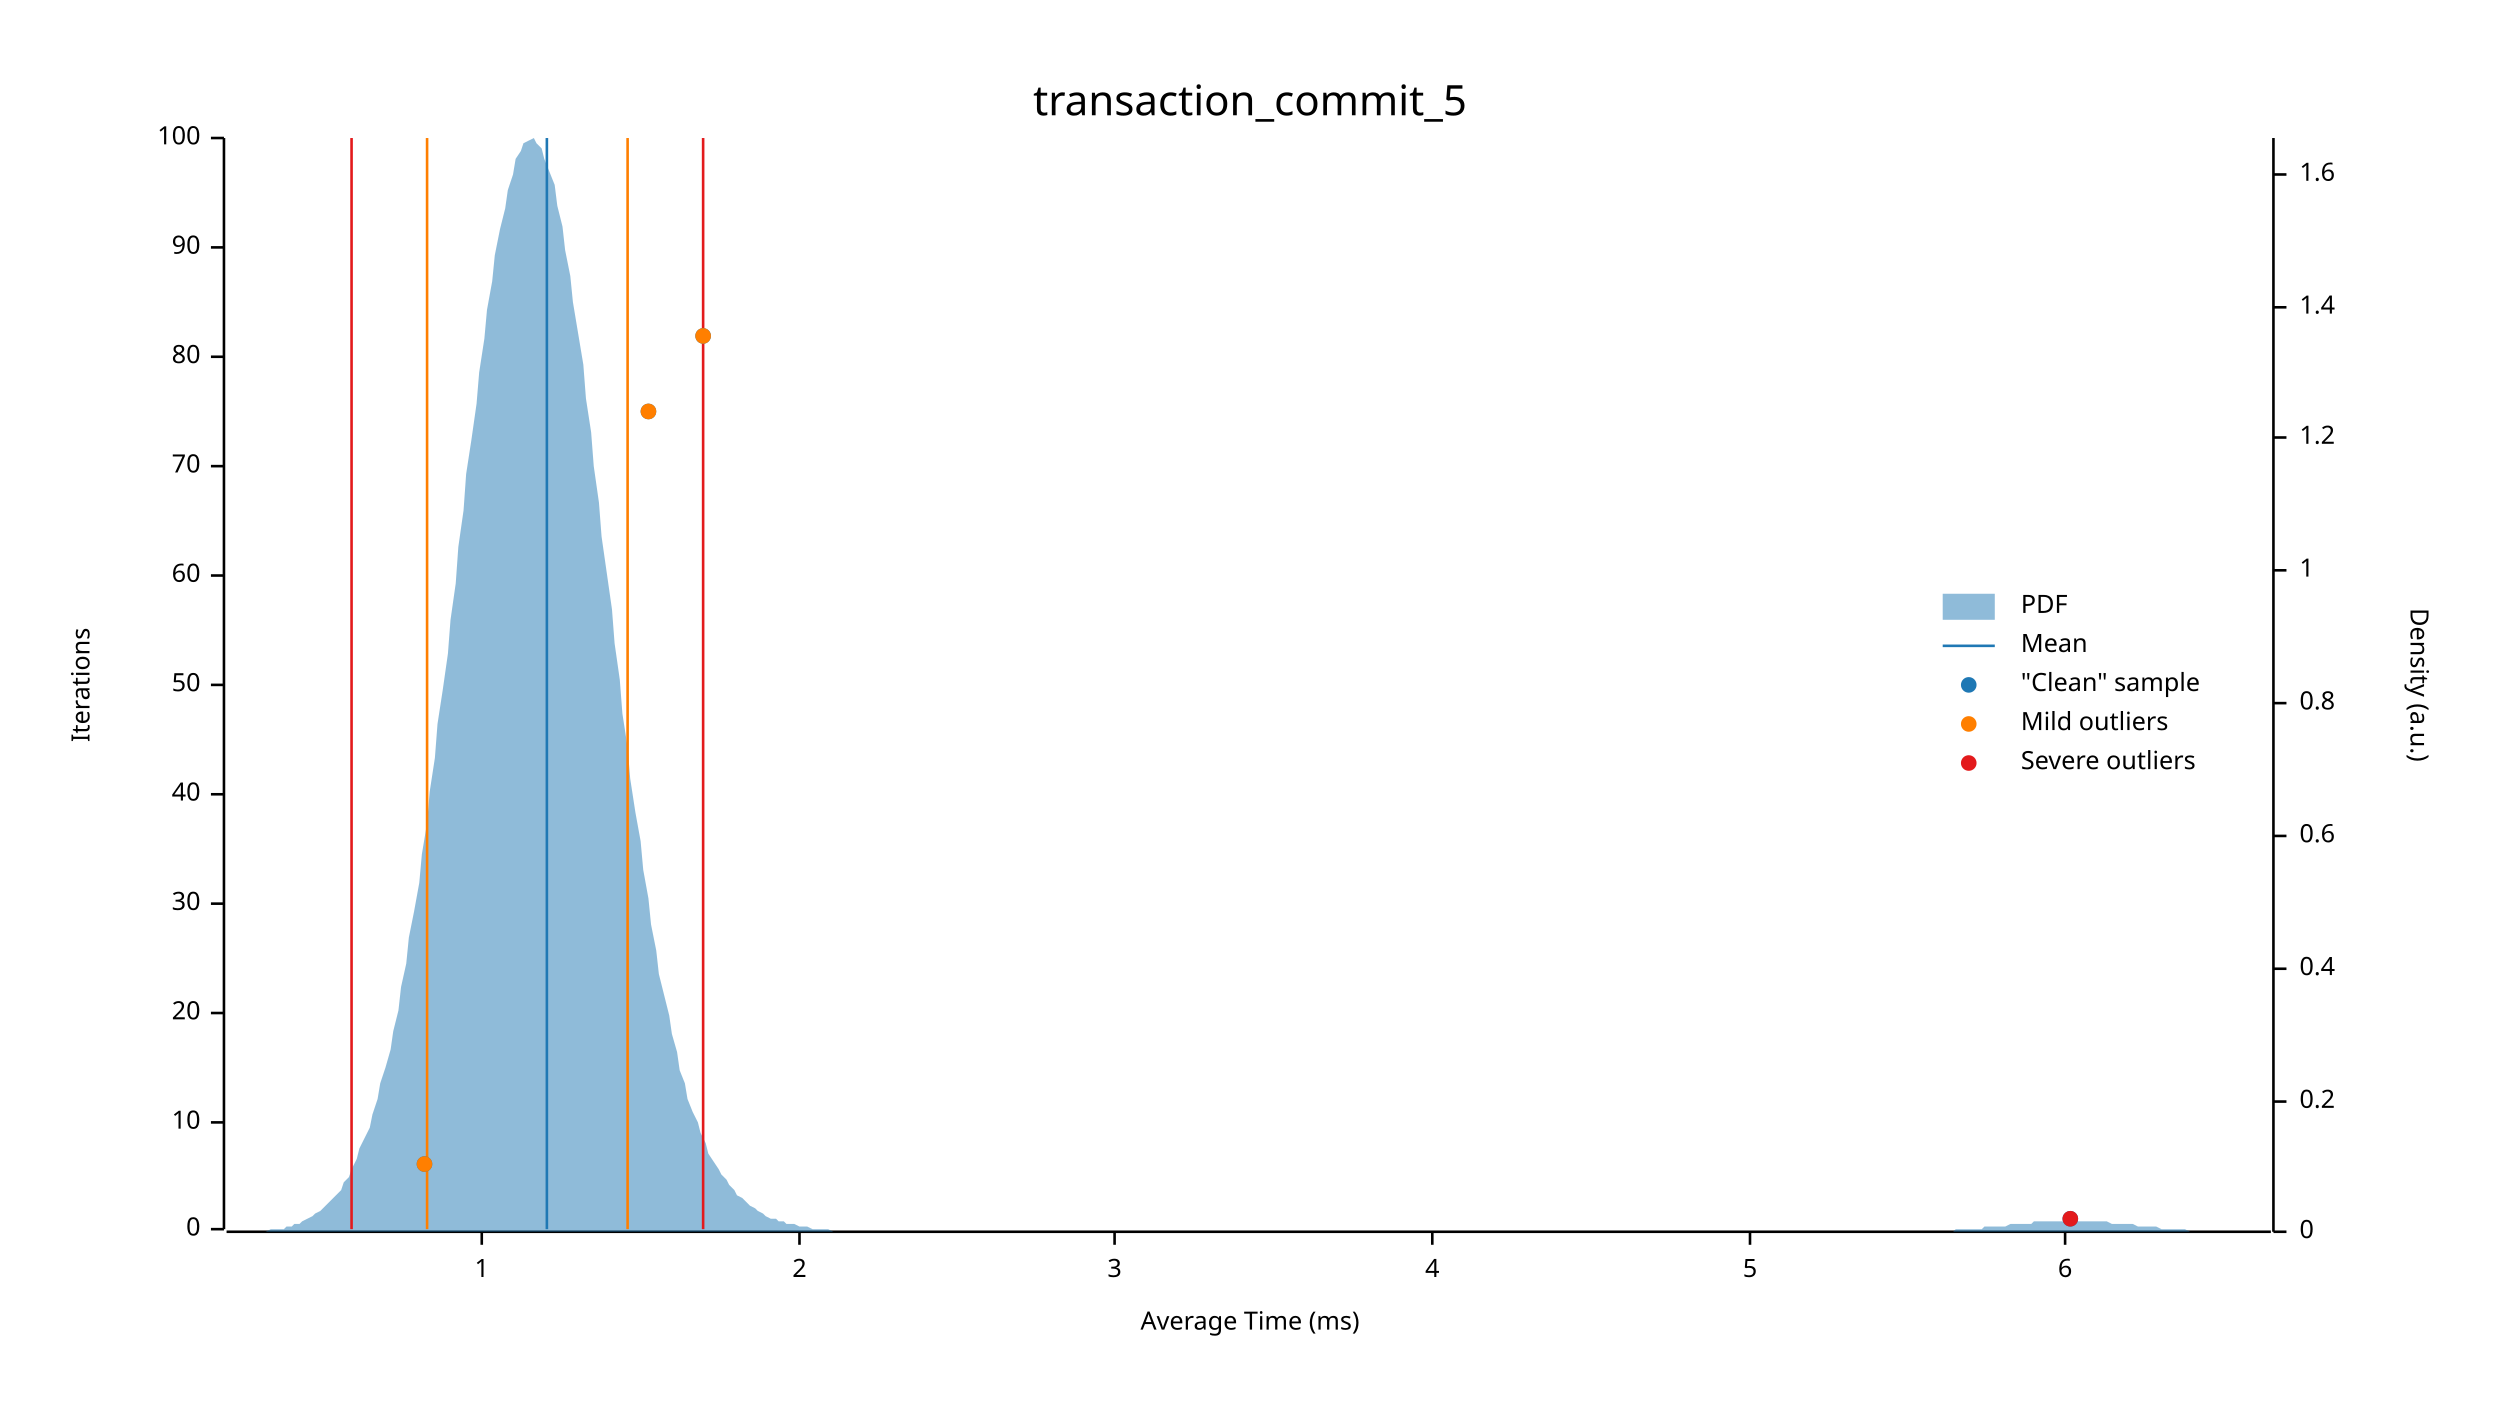
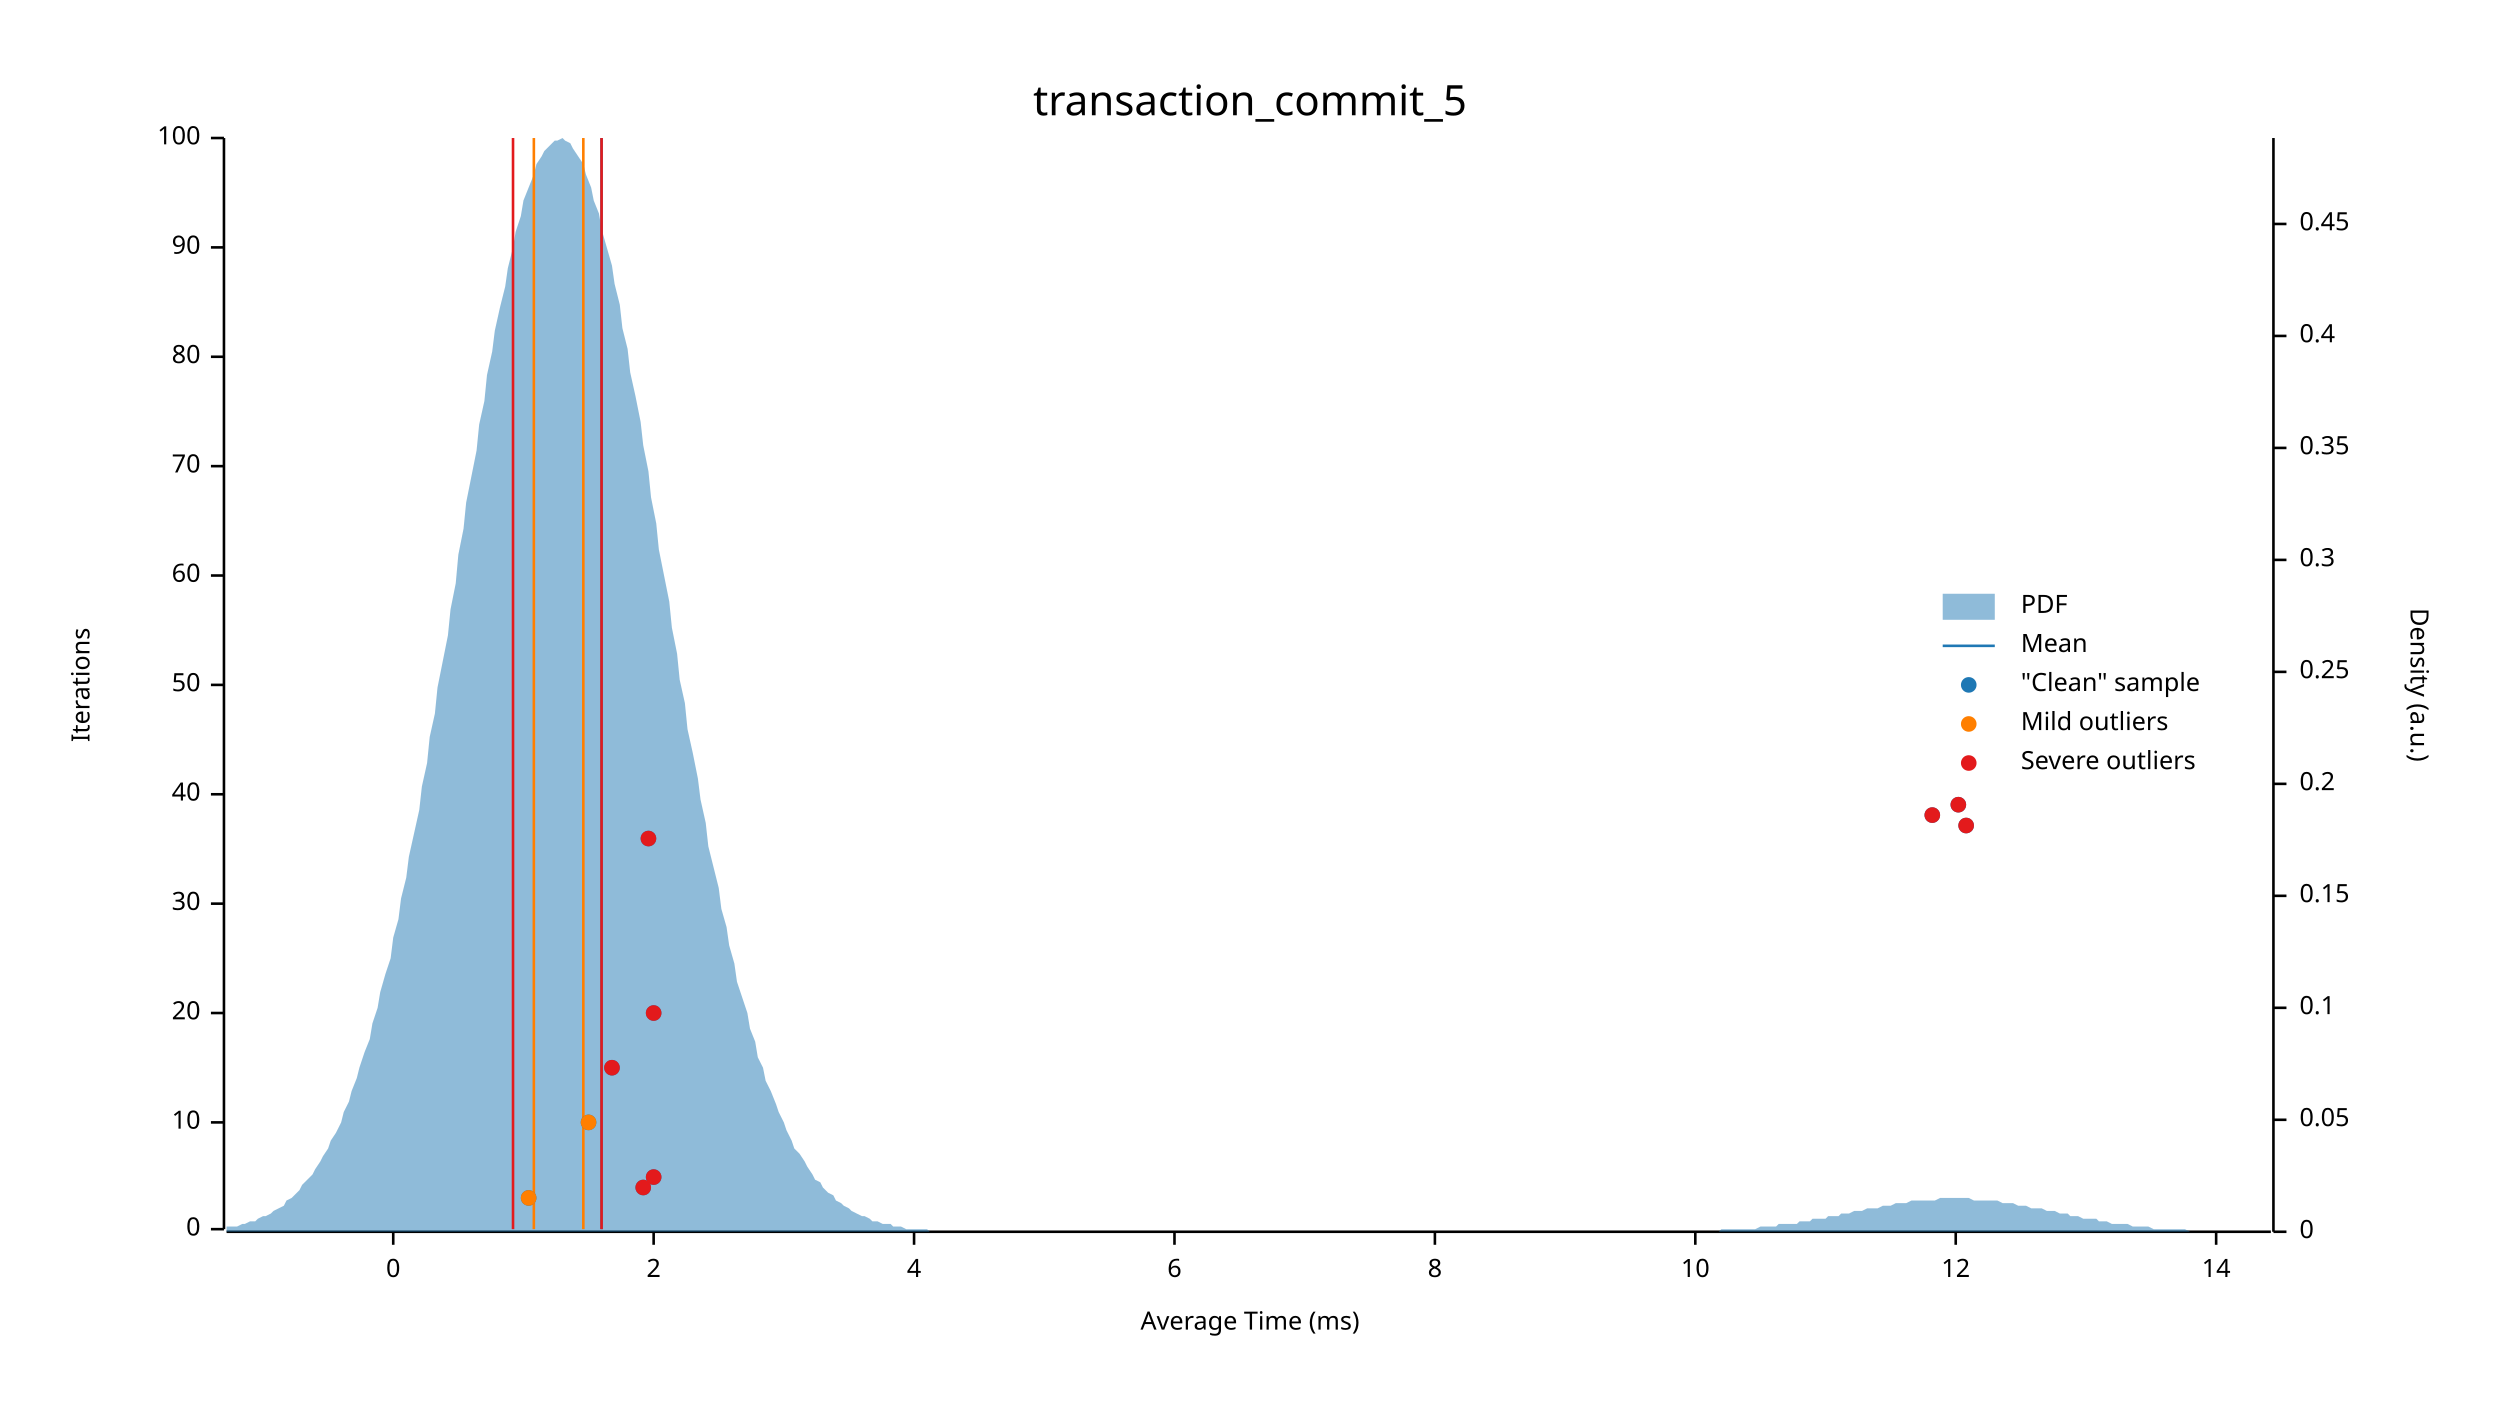
<svg xmlns="http://www.w3.org/2000/svg" width="960" height="540" viewBox="0 0 960 540">
  <text x="480" y="32" dy="0.76em" text-anchor="middle" font-family="sans-serif" font-size="16.129" opacity="1" fill="#000000">
transaction_commit_5
</text>
  <text x="27" y="263" dy="0.76em" text-anchor="middle" font-family="sans-serif" font-size="9.677" opacity="1" fill="#000000" transform="rotate(270, 27, 263)">
Iterations
</text>
  <text x="480" y="513" dy="-0.5ex" text-anchor="middle" font-family="sans-serif" font-size="9.677" opacity="1" fill="#000000">
Average Time (ms)
</text>
  <polyline fill="none" opacity="1" stroke="#000000" stroke-width="1" points="86,53 86,472 " />
  <text x="77" y="472" dy="0.5ex" text-anchor="end" font-family="sans-serif" font-size="9.677" opacity="1" fill="#000000">
0
</text>
  <polyline fill="none" opacity="1" stroke="#000000" stroke-width="1" points="81,472 86,472 " />
  <text x="77" y="431" dy="0.5ex" text-anchor="end" font-family="sans-serif" font-size="9.677" opacity="1" fill="#000000">
10
</text>
  <polyline fill="none" opacity="1" stroke="#000000" stroke-width="1" points="81,431 86,431 " />
  <text x="77" y="389" dy="0.5ex" text-anchor="end" font-family="sans-serif" font-size="9.677" opacity="1" fill="#000000">
20
</text>
  <polyline fill="none" opacity="1" stroke="#000000" stroke-width="1" points="81,389 86,389 " />
  <text x="77" y="347" dy="0.5ex" text-anchor="end" font-family="sans-serif" font-size="9.677" opacity="1" fill="#000000">
30
</text>
  <polyline fill="none" opacity="1" stroke="#000000" stroke-width="1" points="81,347 86,347 " />
  <text x="77" y="305" dy="0.5ex" text-anchor="end" font-family="sans-serif" font-size="9.677" opacity="1" fill="#000000">
40
</text>
  <polyline fill="none" opacity="1" stroke="#000000" stroke-width="1" points="81,305 86,305 " />
  <text x="77" y="263" dy="0.5ex" text-anchor="end" font-family="sans-serif" font-size="9.677" opacity="1" fill="#000000">
50
</text>
  <polyline fill="none" opacity="1" stroke="#000000" stroke-width="1" points="81,263 86,263 " />
  <text x="77" y="221" dy="0.5ex" text-anchor="end" font-family="sans-serif" font-size="9.677" opacity="1" fill="#000000">
60
</text>
  <polyline fill="none" opacity="1" stroke="#000000" stroke-width="1" points="81,221 86,221 " />
  <text x="77" y="179" dy="0.5ex" text-anchor="end" font-family="sans-serif" font-size="9.677" opacity="1" fill="#000000">
70
</text>
  <polyline fill="none" opacity="1" stroke="#000000" stroke-width="1" points="81,179 86,179 " />
  <text x="77" y="137" dy="0.5ex" text-anchor="end" font-family="sans-serif" font-size="9.677" opacity="1" fill="#000000">
80
</text>
  <polyline fill="none" opacity="1" stroke="#000000" stroke-width="1" points="81,137 86,137 " />
  <text x="77" y="95" dy="0.5ex" text-anchor="end" font-family="sans-serif" font-size="9.677" opacity="1" fill="#000000">
90
</text>
  <polyline fill="none" opacity="1" stroke="#000000" stroke-width="1" points="81,95 86,95 " />
  <text x="77" y="53" dy="0.5ex" text-anchor="end" font-family="sans-serif" font-size="9.677" opacity="1" fill="#000000">
100
</text>
  <polyline fill="none" opacity="1" stroke="#000000" stroke-width="1" points="81,53 86,53 " />
  <polyline fill="none" opacity="1" stroke="#000000" stroke-width="1" points="87,473 872,473 " />
-   <text x="185" y="483" dy="0.76em" text-anchor="middle" font-family="sans-serif" font-size="9.677" opacity="1" fill="#000000">
- 1
+   <text x="151" y="483" dy="0.76em" text-anchor="middle" font-family="sans-serif" font-size="9.677" opacity="1" fill="#000000">
+ 0
</text>
-   <polyline fill="none" opacity="1" stroke="#000000" stroke-width="1" points="185,473 185,478 " />
-   <text x="307" y="483" dy="0.76em" text-anchor="middle" font-family="sans-serif" font-size="9.677" opacity="1" fill="#000000">
+   <polyline fill="none" opacity="1" stroke="#000000" stroke-width="1" points="151,473 151,478 " />
+   <text x="251" y="483" dy="0.76em" text-anchor="middle" font-family="sans-serif" font-size="9.677" opacity="1" fill="#000000">
2
</text>
-   <polyline fill="none" opacity="1" stroke="#000000" stroke-width="1" points="307,473 307,478 " />
-   <text x="428" y="483" dy="0.76em" text-anchor="middle" font-family="sans-serif" font-size="9.677" opacity="1" fill="#000000">
- 3
- </text>
-   <polyline fill="none" opacity="1" stroke="#000000" stroke-width="1" points="428,473 428,478 " />
-   <text x="550" y="483" dy="0.76em" text-anchor="middle" font-family="sans-serif" font-size="9.677" opacity="1" fill="#000000">
+   <polyline fill="none" opacity="1" stroke="#000000" stroke-width="1" points="251,473 251,478 " />
+   <text x="351" y="483" dy="0.76em" text-anchor="middle" font-family="sans-serif" font-size="9.677" opacity="1" fill="#000000">
4
</text>
-   <polyline fill="none" opacity="1" stroke="#000000" stroke-width="1" points="550,473 550,478 " />
-   <text x="672" y="483" dy="0.76em" text-anchor="middle" font-family="sans-serif" font-size="9.677" opacity="1" fill="#000000">
- 5
- </text>
-   <polyline fill="none" opacity="1" stroke="#000000" stroke-width="1" points="672,473 672,478 " />
-   <text x="793" y="483" dy="0.76em" text-anchor="middle" font-family="sans-serif" font-size="9.677" opacity="1" fill="#000000">
+   <polyline fill="none" opacity="1" stroke="#000000" stroke-width="1" points="351,473 351,478 " />
+   <text x="451" y="483" dy="0.76em" text-anchor="middle" font-family="sans-serif" font-size="9.677" opacity="1" fill="#000000">
6
</text>
-   <polyline fill="none" opacity="1" stroke="#000000" stroke-width="1" points="793,473 793,478 " />
+   <polyline fill="none" opacity="1" stroke="#000000" stroke-width="1" points="451,473 451,478 " />
+   <text x="551" y="483" dy="0.76em" text-anchor="middle" font-family="sans-serif" font-size="9.677" opacity="1" fill="#000000">
+ 8
+ </text>
+   <polyline fill="none" opacity="1" stroke="#000000" stroke-width="1" points="551,473 551,478 " />
+   <text x="651" y="483" dy="0.76em" text-anchor="middle" font-family="sans-serif" font-size="9.677" opacity="1" fill="#000000">
+ 10
+ </text>
+   <polyline fill="none" opacity="1" stroke="#000000" stroke-width="1" points="651,473 651,478 " />
+   <text x="751" y="483" dy="0.76em" text-anchor="middle" font-family="sans-serif" font-size="9.677" opacity="1" fill="#000000">
+ 12
+ </text>
+   <polyline fill="none" opacity="1" stroke="#000000" stroke-width="1" points="751,473 751,478 " />
+   <text x="851" y="483" dy="0.76em" text-anchor="middle" font-family="sans-serif" font-size="9.677" opacity="1" fill="#000000">
+ 14
+ </text>
+   <polyline fill="none" opacity="1" stroke="#000000" stroke-width="1" points="851,473 851,478 " />
  <text x="933" y="263" dy="0.76em" text-anchor="middle" font-family="sans-serif" font-size="9.677" opacity="1" fill="#000000" transform="rotate(90, 933, 263)">
Density (a.u.)
</text>
  <polyline fill="none" opacity="1" stroke="#000000" stroke-width="1" points="873,53 873,473 " />
  <text x="883" y="473" dy="0.5ex" text-anchor="start" font-family="sans-serif" font-size="9.677" opacity="1" fill="#000000">
0
</text>
  <polyline fill="none" opacity="1" stroke="#000000" stroke-width="1" points="873,473 878,473 " />
-   <text x="883" y="423" dy="0.5ex" text-anchor="start" font-family="sans-serif" font-size="9.677" opacity="1" fill="#000000">
+   <text x="883" y="430" dy="0.5ex" text-anchor="start" font-family="sans-serif" font-size="9.677" opacity="1" fill="#000000">
+ 0.05
+ </text>
+   <polyline fill="none" opacity="1" stroke="#000000" stroke-width="1" points="873,430 878,430 " />
+   <text x="883" y="387" dy="0.5ex" text-anchor="start" font-family="sans-serif" font-size="9.677" opacity="1" fill="#000000">
+ 0.1
+ </text>
+   <polyline fill="none" opacity="1" stroke="#000000" stroke-width="1" points="873,387 878,387 " />
+   <text x="883" y="344" dy="0.5ex" text-anchor="start" font-family="sans-serif" font-size="9.677" opacity="1" fill="#000000">
+ 0.15
+ </text>
+   <polyline fill="none" opacity="1" stroke="#000000" stroke-width="1" points="873,344 878,344 " />
+   <text x="883" y="301" dy="0.5ex" text-anchor="start" font-family="sans-serif" font-size="9.677" opacity="1" fill="#000000">
0.2
</text>
-   <polyline fill="none" opacity="1" stroke="#000000" stroke-width="1" points="873,423 878,423 " />
-   <text x="883" y="372" dy="0.5ex" text-anchor="start" font-family="sans-serif" font-size="9.677" opacity="1" fill="#000000">
+   <polyline fill="none" opacity="1" stroke="#000000" stroke-width="1" points="873,301 878,301 " />
+   <text x="883" y="258" dy="0.5ex" text-anchor="start" font-family="sans-serif" font-size="9.677" opacity="1" fill="#000000">
+ 0.25
+ </text>
+   <polyline fill="none" opacity="1" stroke="#000000" stroke-width="1" points="873,258 878,258 " />
+   <text x="883" y="215" dy="0.5ex" text-anchor="start" font-family="sans-serif" font-size="9.677" opacity="1" fill="#000000">
+ 0.3
+ </text>
+   <polyline fill="none" opacity="1" stroke="#000000" stroke-width="1" points="873,215 878,215 " />
+   <text x="883" y="172" dy="0.5ex" text-anchor="start" font-family="sans-serif" font-size="9.677" opacity="1" fill="#000000">
+ 0.35
+ </text>
+   <polyline fill="none" opacity="1" stroke="#000000" stroke-width="1" points="873,172 878,172 " />
+   <text x="883" y="129" dy="0.5ex" text-anchor="start" font-family="sans-serif" font-size="9.677" opacity="1" fill="#000000">
0.4
</text>
-   <polyline fill="none" opacity="1" stroke="#000000" stroke-width="1" points="873,372 878,372 " />
-   <text x="883" y="321" dy="0.5ex" text-anchor="start" font-family="sans-serif" font-size="9.677" opacity="1" fill="#000000">
- 0.6
+   <polyline fill="none" opacity="1" stroke="#000000" stroke-width="1" points="873,129 878,129 " />
+   <text x="883" y="86" dy="0.5ex" text-anchor="start" font-family="sans-serif" font-size="9.677" opacity="1" fill="#000000">
+ 0.45
</text>
-   <polyline fill="none" opacity="1" stroke="#000000" stroke-width="1" points="873,321 878,321 " />
-   <text x="883" y="270" dy="0.5ex" text-anchor="start" font-family="sans-serif" font-size="9.677" opacity="1" fill="#000000">
- 0.8
- </text>
-   <polyline fill="none" opacity="1" stroke="#000000" stroke-width="1" points="873,270 878,270 " />
-   <text x="883" y="219" dy="0.5ex" text-anchor="start" font-family="sans-serif" font-size="9.677" opacity="1" fill="#000000">
- 1
- </text>
-   <polyline fill="none" opacity="1" stroke="#000000" stroke-width="1" points="873,219 878,219 " />
-   <text x="883" y="168" dy="0.5ex" text-anchor="start" font-family="sans-serif" font-size="9.677" opacity="1" fill="#000000">
- 1.2
- </text>
-   <polyline fill="none" opacity="1" stroke="#000000" stroke-width="1" points="873,168 878,168 " />
-   <text x="883" y="118" dy="0.5ex" text-anchor="start" font-family="sans-serif" font-size="9.677" opacity="1" fill="#000000">
- 1.4
- </text>
-   <polyline fill="none" opacity="1" stroke="#000000" stroke-width="1" points="873,118 878,118 " />
-   <text x="883" y="67" dy="0.5ex" text-anchor="start" font-family="sans-serif" font-size="9.677" opacity="1" fill="#000000">
- 1.6
- </text>
-   <polyline fill="none" opacity="1" stroke="#000000" stroke-width="1" points="873,67 878,67 " />
-   <polygon opacity="0.5" fill="#1F78B4" points="87,473 88,473 90,473 91,473 93,473 94,473 96,473 98,473 99,473 101,473 102,473 104,472 105,472 107,472 109,472 110,471 112,471 113,470 115,470 116,469 118,468 120,467 121,466 123,465 124,464 126,462 127,461 129,459 131,457 132,454 134,452 135,449 137,445 138,441 140,437 142,433 143,428 145,422 146,416 148,410 150,403 151,396 153,388 154,379 156,370 157,360 159,350 161,339 162,328 164,316 165,304 167,291 168,278 170,265 172,251 173,238 175,224 176,210 178,196 179,182 181,169 183,155 184,143 186,130 187,119 189,108 190,98 192,88 194,80 195,73 197,67 198,61 200,58 201,55 203,54 205,53 206,55 208,57 209,61 211,66 213,71 214,79 216,87 217,96 219,106 220,116 222,128 224,140 225,153 227,166 228,179 230,193 231,206 233,220 235,234 236,247 238,261 239,274 241,287 242,299 244,312 246,323 247,334 249,345 250,355 252,365 253,374 255,382 257,390 258,397 260,404 261,411 263,416 264,422 266,427 268,431 269,435 271,439 272,443 274,446 276,449 277,451 279,453 280,455 282,457 283,459 285,460 287,462 288,463 290,464 291,465 293,466 294,467 296,468 298,468 299,469 301,469 302,470 304,470 305,470 307,471 309,471 310,471 312,472 313,472 315,472 316,472 318,472 320,473 321,473 323,473 324,473 326,473 327,473 329,473 331,473 332,473 334,473 335,473 337,473 339,473 340,473 342,473 343,473 345,473 346,473 348,473 350,473 351,473 353,473 354,473 356,473 357,473 359,473 361,473 362,473 364,473 365,473 367,473 368,473 370,473 372,473 373,473 375,473 376,473 378,473 379,473 381,473 383,473 384,473 386,473 387,473 389,473 391,473 392,473 394,473 395,473 397,473 398,473 400,473 402,473 403,473 405,473 406,473 408,473 409,473 411,473 413,473 414,473 416,473 417,473 419,473 420,473 422,473 424,473 425,473 427,473 428,473 430,473 431,473 433,473 435,473 436,473 438,473 439,473 441,473 442,473 444,473 446,473 447,473 449,473 450,473 452,473 454,473 455,473 457,473 458,473 460,473 461,473 463,473 465,473 466,473 468,473 469,473 471,473 472,473 474,473 476,473 477,473 479,473 480,473 482,473 483,473 485,473 487,473 488,473 490,473 491,473 493,473 494,473 496,473 498,473 499,473 501,473 502,473 504,473 505,473 507,473 509,473 510,473 512,473 513,473 515,473 517,473 518,473 520,473 521,473 523,473 524,473 526,473 528,473 529,473 531,473 532,473 534,473 535,473 537,473 539,473 540,473 542,473 543,473 545,473 546,473 548,473 550,473 551,473 553,473 554,473 556,473 557,473 559,473 561,473 562,473 564,473 565,473 567,473 568,473 570,473 572,473 573,473 575,473 576,473 578,473 580,473 581,473 583,473 584,473 586,473 587,473 589,473 591,473 592,473 594,473 595,473 597,473 598,473 600,473 602,473 603,473 605,473 606,473 608,473 609,473 611,473 613,473 614,473 616,473 617,473 619,473 620,473 622,473 624,473 625,473 627,473 628,473 630,473 632,473 633,473 635,473 636,473 638,473 639,473 641,473 643,473 644,473 646,473 647,473 649,473 650,473 652,473 654,473 655,473 657,473 658,473 660,473 661,473 663,473 665,473 666,473 668,473 669,473 671,473 672,473 674,473 676,473 677,473 679,473 680,473 682,473 683,473 685,473 687,473 688,473 690,473 691,473 693,473 695,473 696,473 698,473 699,473 701,473 702,473 704,473 706,473 707,473 709,473 710,473 712,473 713,473 715,473 717,473 718,473 720,473 721,473 723,473 724,473 726,473 728,473 729,473 731,473 732,473 734,473 735,473 737,473 739,473 740,473 742,473 743,473 745,473 746,473 748,473 750,473 751,472 753,472 754,472 756,472 758,472 759,472 761,472 762,471 764,471 765,471 767,471 769,471 770,471 772,470 773,470 775,470 776,470 778,470 780,470 781,469 783,469 784,469 786,469 787,469 789,469 791,469 792,469 794,469 795,469 797,469 798,469 800,469 802,469 803,469 805,469 806,469 808,469 809,469 811,470 813,470 814,470 816,470 817,470 819,470 821,471 822,471 824,471 825,471 827,471 828,471 830,472 832,472 833,472 835,472 836,472 838,472 839,472 841,473 843,473 844,473 846,473 847,473 849,473 850,473 852,473 854,473 855,473 857,473 858,473 860,473 861,473 863,473 865,473 866,473 868,473 869,473 871,473 873,473 873,473 87,473 " />
-   <polyline fill="none" opacity="1" stroke="#1F78B4" stroke-width="1" points="210,472 210,53 " />
-   <polyline fill="none" opacity="1" stroke="#FF7F00" stroke-width="1" points="164,472 164,53 " />
-   <polyline fill="none" opacity="1" stroke="#FF7F00" stroke-width="1" points="241,472 241,53 " />
-   <polyline fill="none" opacity="1" stroke="#E31A1C" stroke-width="1" points="135,472 135,53 " />
-   <polyline fill="none" opacity="1" stroke="#E31A1C" stroke-width="1" points="270,472 270,53 " />
-   <circle cx="795" cy="468" r="3" opacity="1" fill="#1F78B4" stroke="none" stroke-width="1" />
-   <circle cx="163" cy="447" r="3" opacity="1" fill="#1F78B4" stroke="none" stroke-width="1" />
-   <circle cx="249" cy="158" r="3" opacity="1" fill="#1F78B4" stroke="none" stroke-width="1" />
-   <circle cx="270" cy="129" r="3" opacity="1" fill="#1F78B4" stroke="none" stroke-width="1" />
-   <circle cx="163" cy="447" r="3" opacity="1" fill="#FF7F00" stroke="none" stroke-width="1" />
-   <circle cx="249" cy="158" r="3" opacity="1" fill="#FF7F00" stroke="none" stroke-width="1" />
-   <circle cx="270" cy="129" r="3" opacity="1" fill="#FF7F00" stroke="none" stroke-width="1" />
-   <circle cx="795" cy="468" r="3" opacity="1" fill="#E31A1C" stroke="none" stroke-width="1" />
+   <polyline fill="none" opacity="1" stroke="#000000" stroke-width="1" points="873,86 878,86 " />
+   <polygon opacity="0.5" fill="#1F78B4" points="87,471 88,471 90,471 91,471 93,470 94,470 96,469 98,469 99,468 101,467 102,467 104,466 105,465 107,464 109,463 110,461 112,460 113,459 115,457 116,455 118,453 120,451 121,449 123,446 124,444 126,441 127,438 129,435 131,431 132,427 134,423 135,419 137,414 138,410 140,404 142,399 143,393 145,387 146,381 148,374 150,368 151,360 153,353 154,345 156,337 157,329 159,320 161,311 162,302 164,293 165,283 167,274 168,264 170,254 172,244 173,234 175,224 176,213 178,203 179,193 181,183 183,173 184,163 186,154 187,144 189,135 190,127 192,118 194,110 195,103 197,95 198,89 200,83 201,77 203,72 205,67 206,63 208,60 209,58 211,56 213,54 214,54 216,53 217,54 219,55 220,57 222,60 224,63 225,67 227,72 228,77 230,82 231,88 233,95 235,102 236,109 238,117 239,126 241,134 242,143 244,152 246,162 247,171 249,181 250,191 252,201 253,211 255,221 257,231 258,241 260,251 261,261 263,270 264,280 266,289 268,299 269,307 271,316 272,325 274,333 276,341 277,349 279,356 280,363 282,370 283,377 285,383 287,389 288,395 290,400 291,406 293,410 294,415 296,419 298,424 299,427 301,431 302,434 304,438 305,441 307,443 309,446 310,448 312,451 313,453 315,454 316,456 318,458 320,459 321,461 323,462 324,463 326,464 327,465 329,466 331,467 332,467 334,468 335,469 337,469 339,470 340,470 342,470 343,471 345,471 346,471 348,472 350,472 351,472 353,472 354,472 356,472 357,473 359,473 361,473 362,473 364,473 365,473 367,473 368,473 370,473 372,473 373,473 375,473 376,473 378,473 379,473 381,473 383,473 384,473 386,473 387,473 389,473 391,473 392,473 394,473 395,473 397,473 398,473 400,473 402,473 403,473 405,473 406,473 408,473 409,473 411,473 413,473 414,473 416,473 417,473 419,473 420,473 422,473 424,473 425,473 427,473 428,473 430,473 431,473 433,473 435,473 436,473 438,473 439,473 441,473 442,473 444,473 446,473 447,473 449,473 450,473 452,473 454,473 455,473 457,473 458,473 460,473 461,473 463,473 465,473 466,473 468,473 469,473 471,473 472,473 474,473 476,473 477,473 479,473 480,473 482,473 483,473 485,473 487,473 488,473 490,473 491,473 493,473 494,473 496,473 498,473 499,473 501,473 502,473 504,473 505,473 507,473 509,473 510,473 512,473 513,473 515,473 517,473 518,473 520,473 521,473 523,473 524,473 526,473 528,473 529,473 531,473 532,473 534,473 535,473 537,473 539,473 540,473 542,473 543,473 545,473 546,473 548,473 550,473 551,473 553,473 554,473 556,473 557,473 559,473 561,473 562,473 564,473 565,473 567,473 568,473 570,473 572,473 573,473 575,473 576,473 578,473 580,473 581,473 583,473 584,473 586,473 587,473 589,473 591,473 592,473 594,473 595,473 597,473 598,473 600,473 602,473 603,473 605,473 606,473 608,473 609,473 611,473 613,473 614,473 616,473 617,473 619,473 620,473 622,473 624,473 625,473 627,473 628,473 630,473 632,473 633,473 635,473 636,473 638,473 639,473 641,473 643,473 644,473 646,473 647,473 649,473 650,473 652,473 654,473 655,473 657,473 658,473 660,473 661,472 663,472 665,472 666,472 668,472 669,472 671,472 672,472 674,472 676,471 677,471 679,471 680,471 682,471 683,470 685,470 687,470 688,470 690,470 691,469 693,469 695,469 696,468 698,468 699,468 701,468 702,467 704,467 706,467 707,466 709,466 710,466 712,465 713,465 715,465 717,464 718,464 720,464 721,464 723,463 724,463 726,463 728,462 729,462 731,462 732,462 734,461 735,461 737,461 739,461 740,461 742,461 743,461 745,460 746,460 748,460 750,460 751,460 753,460 754,460 756,460 758,461 759,461 761,461 762,461 764,461 765,461 767,461 769,462 770,462 772,462 773,462 775,463 776,463 778,463 780,464 781,464 783,464 784,464 786,465 787,465 789,465 791,466 792,466 794,466 795,467 797,467 798,467 800,468 802,468 803,468 805,468 806,469 808,469 809,469 811,470 813,470 814,470 816,470 817,470 819,471 821,471 822,471 824,471 825,471 827,472 828,472 830,472 832,472 833,472 835,472 836,472 838,472 839,472 841,473 843,473 844,473 846,473 847,473 849,473 850,473 852,473 854,473 855,473 857,473 858,473 860,473 861,473 863,473 865,473 866,473 868,473 869,473 871,473 873,473 873,473 87,473 " />
+   <polyline fill="none" opacity="1" stroke="#1F78B4" stroke-width="1" points="231,472 231,53 " />
+   <polyline fill="none" opacity="1" stroke="#FF7F00" stroke-width="1" points="205,472 205,53 " />
+   <polyline fill="none" opacity="1" stroke="#FF7F00" stroke-width="1" points="224,472 224,53 " />
+   <polyline fill="none" opacity="1" stroke="#E31A1C" stroke-width="1" points="197,472 197,53 " />
+   <polyline fill="none" opacity="1" stroke="#E31A1C" stroke-width="1" points="231,472 231,53 " />
+   <circle cx="203" cy="460" r="3" opacity="1" fill="#1F78B4" stroke="none" stroke-width="1" />
+   <circle cx="247" cy="456" r="3" opacity="1" fill="#1F78B4" stroke="none" stroke-width="1" />
+   <circle cx="251" cy="452" r="3" opacity="1" fill="#1F78B4" stroke="none" stroke-width="1" />
+   <circle cx="226" cy="431" r="3" opacity="1" fill="#1F78B4" stroke="none" stroke-width="1" />
+   <circle cx="235" cy="410" r="3" opacity="1" fill="#1F78B4" stroke="none" stroke-width="1" />
+   <circle cx="251" cy="389" r="3" opacity="1" fill="#1F78B4" stroke="none" stroke-width="1" />
+   <circle cx="249" cy="322" r="3" opacity="1" fill="#1F78B4" stroke="none" stroke-width="1" />
+   <circle cx="755" cy="317" r="3" opacity="1" fill="#1F78B4" stroke="none" stroke-width="1" />
+   <circle cx="742" cy="313" r="3" opacity="1" fill="#1F78B4" stroke="none" stroke-width="1" />
+   <circle cx="752" cy="309" r="3" opacity="1" fill="#1F78B4" stroke="none" stroke-width="1" />
+   <circle cx="203" cy="460" r="3" opacity="1" fill="#FF7F00" stroke="none" stroke-width="1" />
+   <circle cx="226" cy="431" r="3" opacity="1" fill="#FF7F00" stroke="none" stroke-width="1" />
+   <circle cx="247" cy="456" r="3" opacity="1" fill="#E31A1C" stroke="none" stroke-width="1" />
+   <circle cx="251" cy="452" r="3" opacity="1" fill="#E31A1C" stroke="none" stroke-width="1" />
+   <circle cx="235" cy="410" r="3" opacity="1" fill="#E31A1C" stroke="none" stroke-width="1" />
+   <circle cx="251" cy="389" r="3" opacity="1" fill="#E31A1C" stroke="none" stroke-width="1" />
+   <circle cx="249" cy="322" r="3" opacity="1" fill="#E31A1C" stroke="none" stroke-width="1" />
+   <circle cx="755" cy="317" r="3" opacity="1" fill="#E31A1C" stroke="none" stroke-width="1" />
+   <circle cx="742" cy="313" r="3" opacity="1" fill="#E31A1C" stroke="none" stroke-width="1" />
+   <circle cx="752" cy="309" r="3" opacity="1" fill="#E31A1C" stroke="none" stroke-width="1" />
  <text x="776" y="228" dy="0.76em" text-anchor="start" font-family="sans-serif" font-size="9.677" opacity="1" fill="#000000">
PDF
</text>
  <text x="776" y="243" dy="0.76em" text-anchor="start" font-family="sans-serif" font-size="9.677" opacity="1" fill="#000000">
Mean
</text>
  <text x="776" y="258" dy="0.76em" text-anchor="start" font-family="sans-serif" font-size="9.677" opacity="1" fill="#000000">
"Clean" sample
</text>
  <text x="776" y="273" dy="0.76em" text-anchor="start" font-family="sans-serif" font-size="9.677" opacity="1" fill="#000000">
Mild outliers
</text>
  <text x="776" y="288" dy="0.76em" text-anchor="start" font-family="sans-serif" font-size="9.677" opacity="1" fill="#000000">
Severe outliers
</text>
  <rect x="746" y="228" width="20" height="10" opacity="0.5" fill="#1F78B4" stroke="none" />
  <polyline fill="none" opacity="1" stroke="#1F78B4" stroke-width="1" points="746,248 766,248 " />
  <circle cx="756" cy="263" r="3" opacity="1" fill="#1F78B4" stroke="none" stroke-width="1" />
  <circle cx="756" cy="278" r="3" opacity="1" fill="#FF7F00" stroke="none" stroke-width="1" />
  <circle cx="756" cy="293" r="3" opacity="1" fill="#E31A1C" stroke="none" stroke-width="1" />
</svg>
